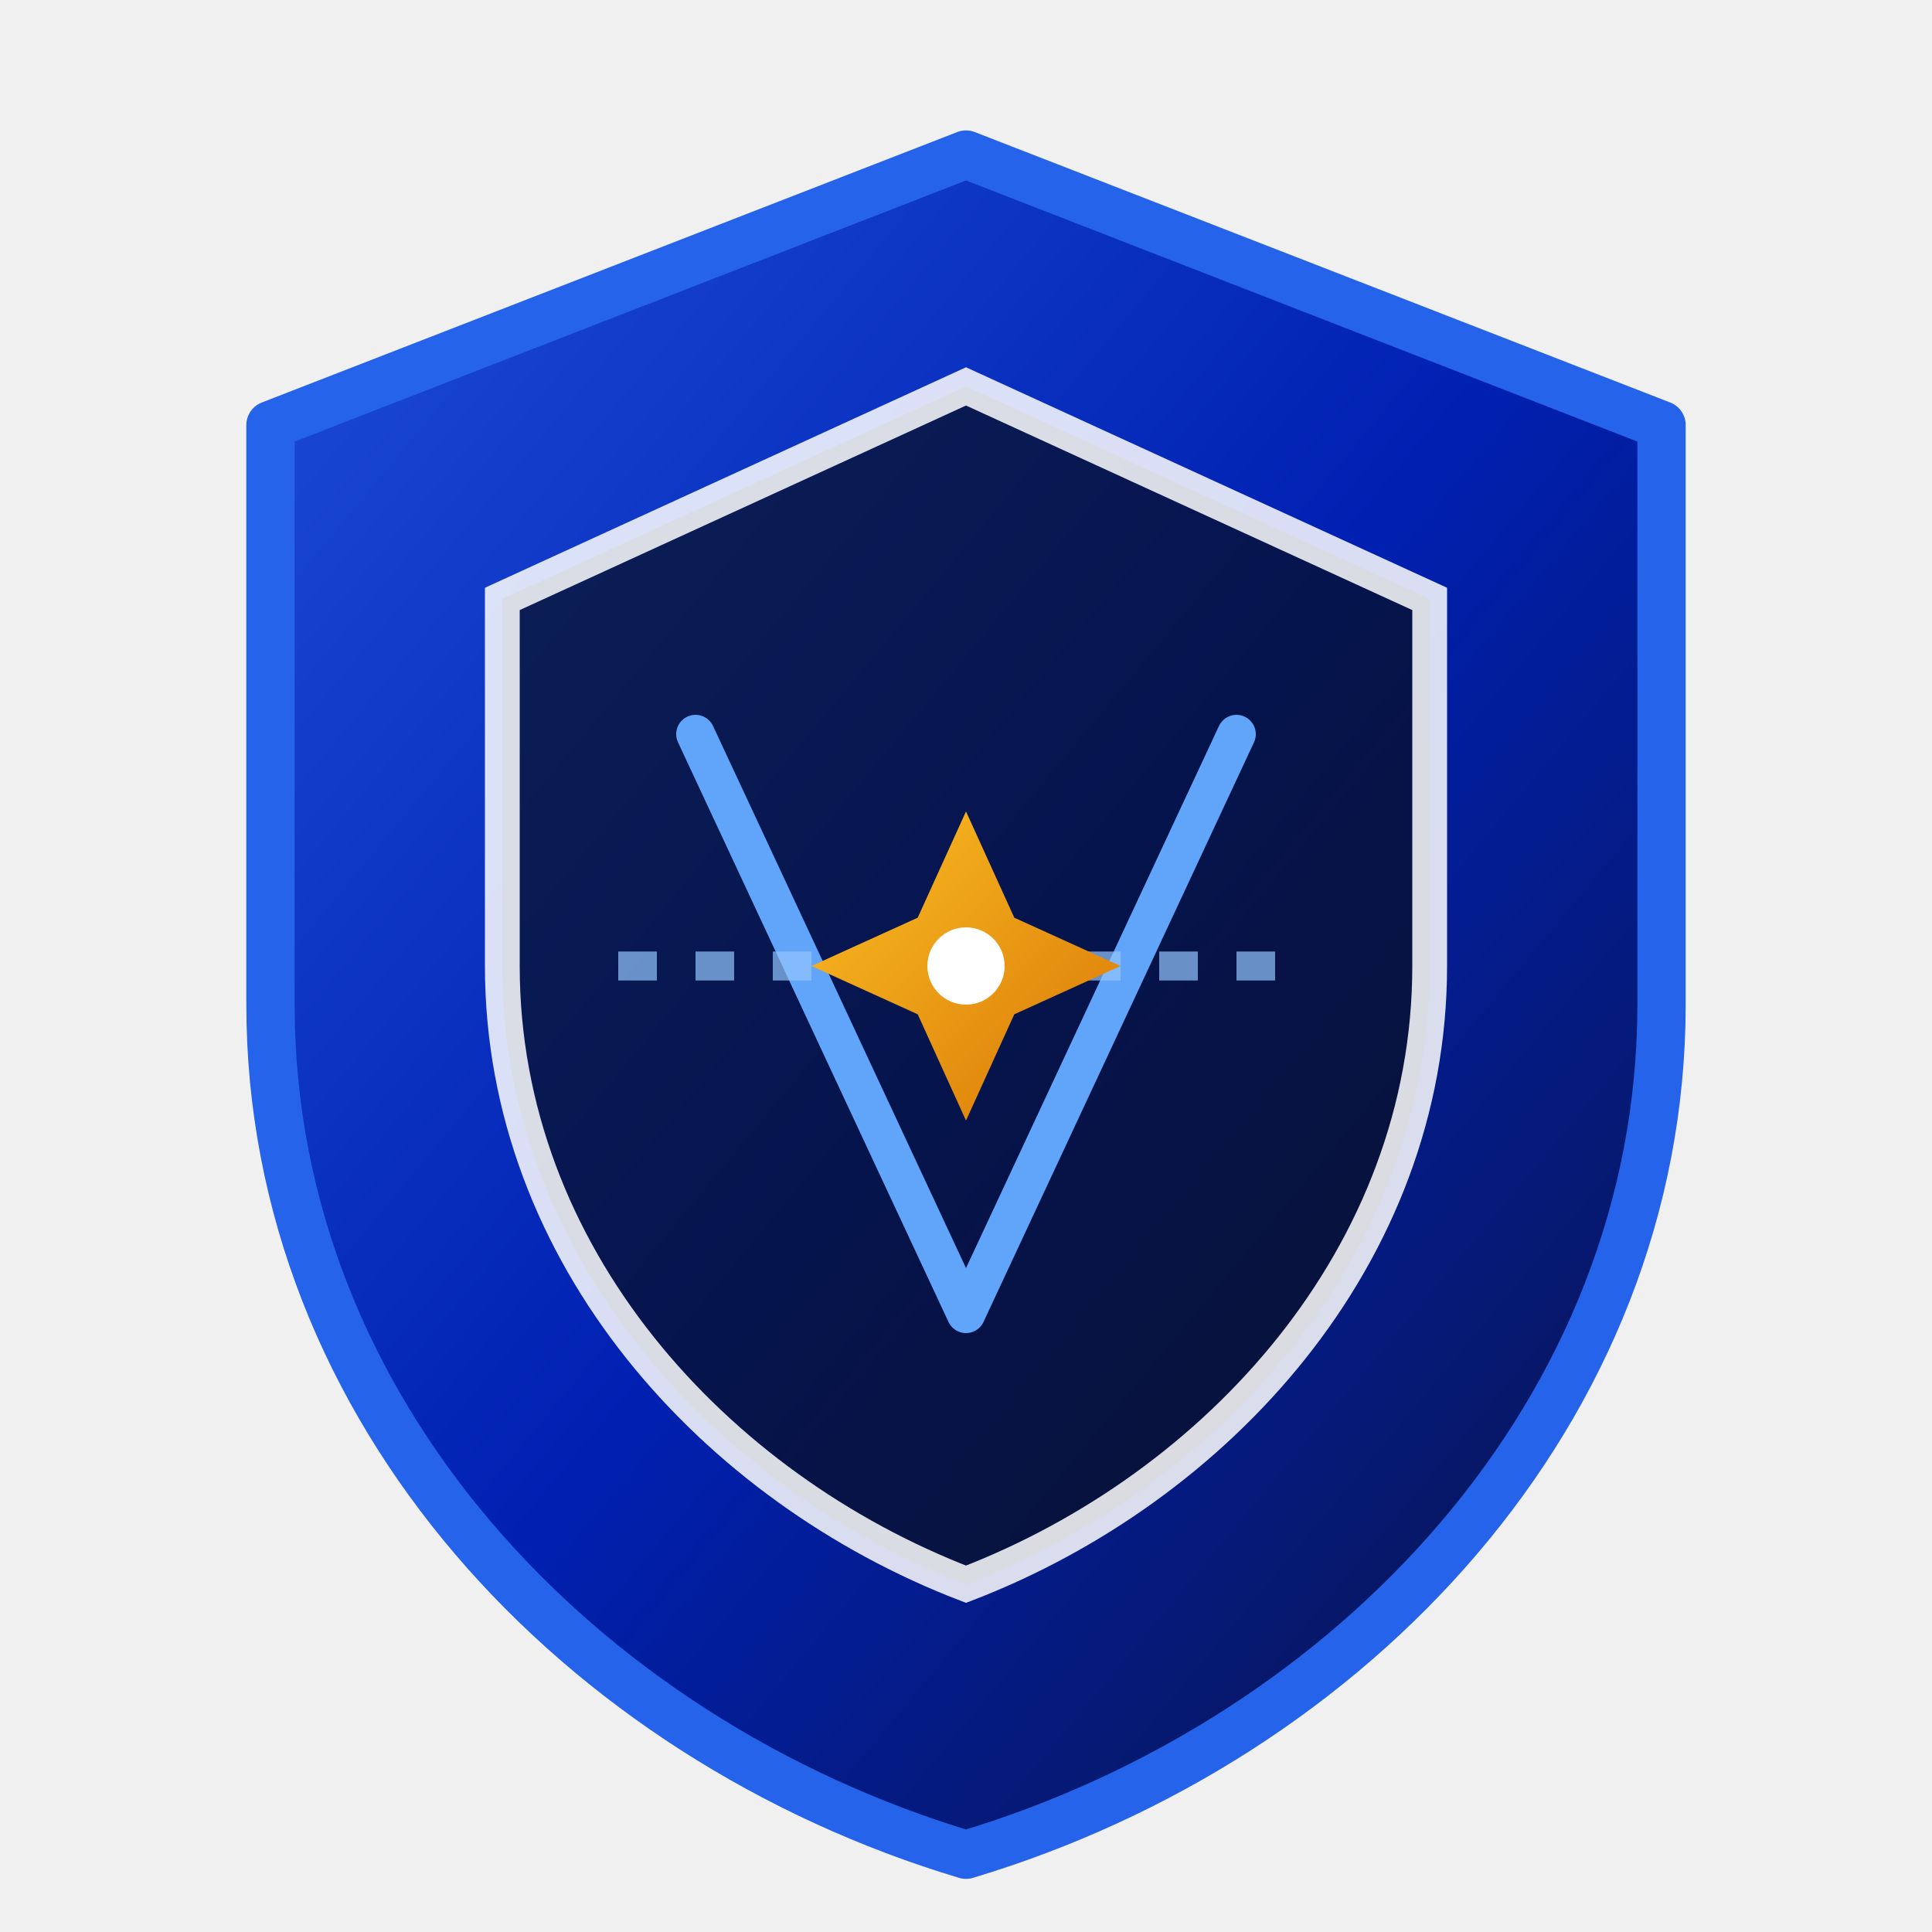
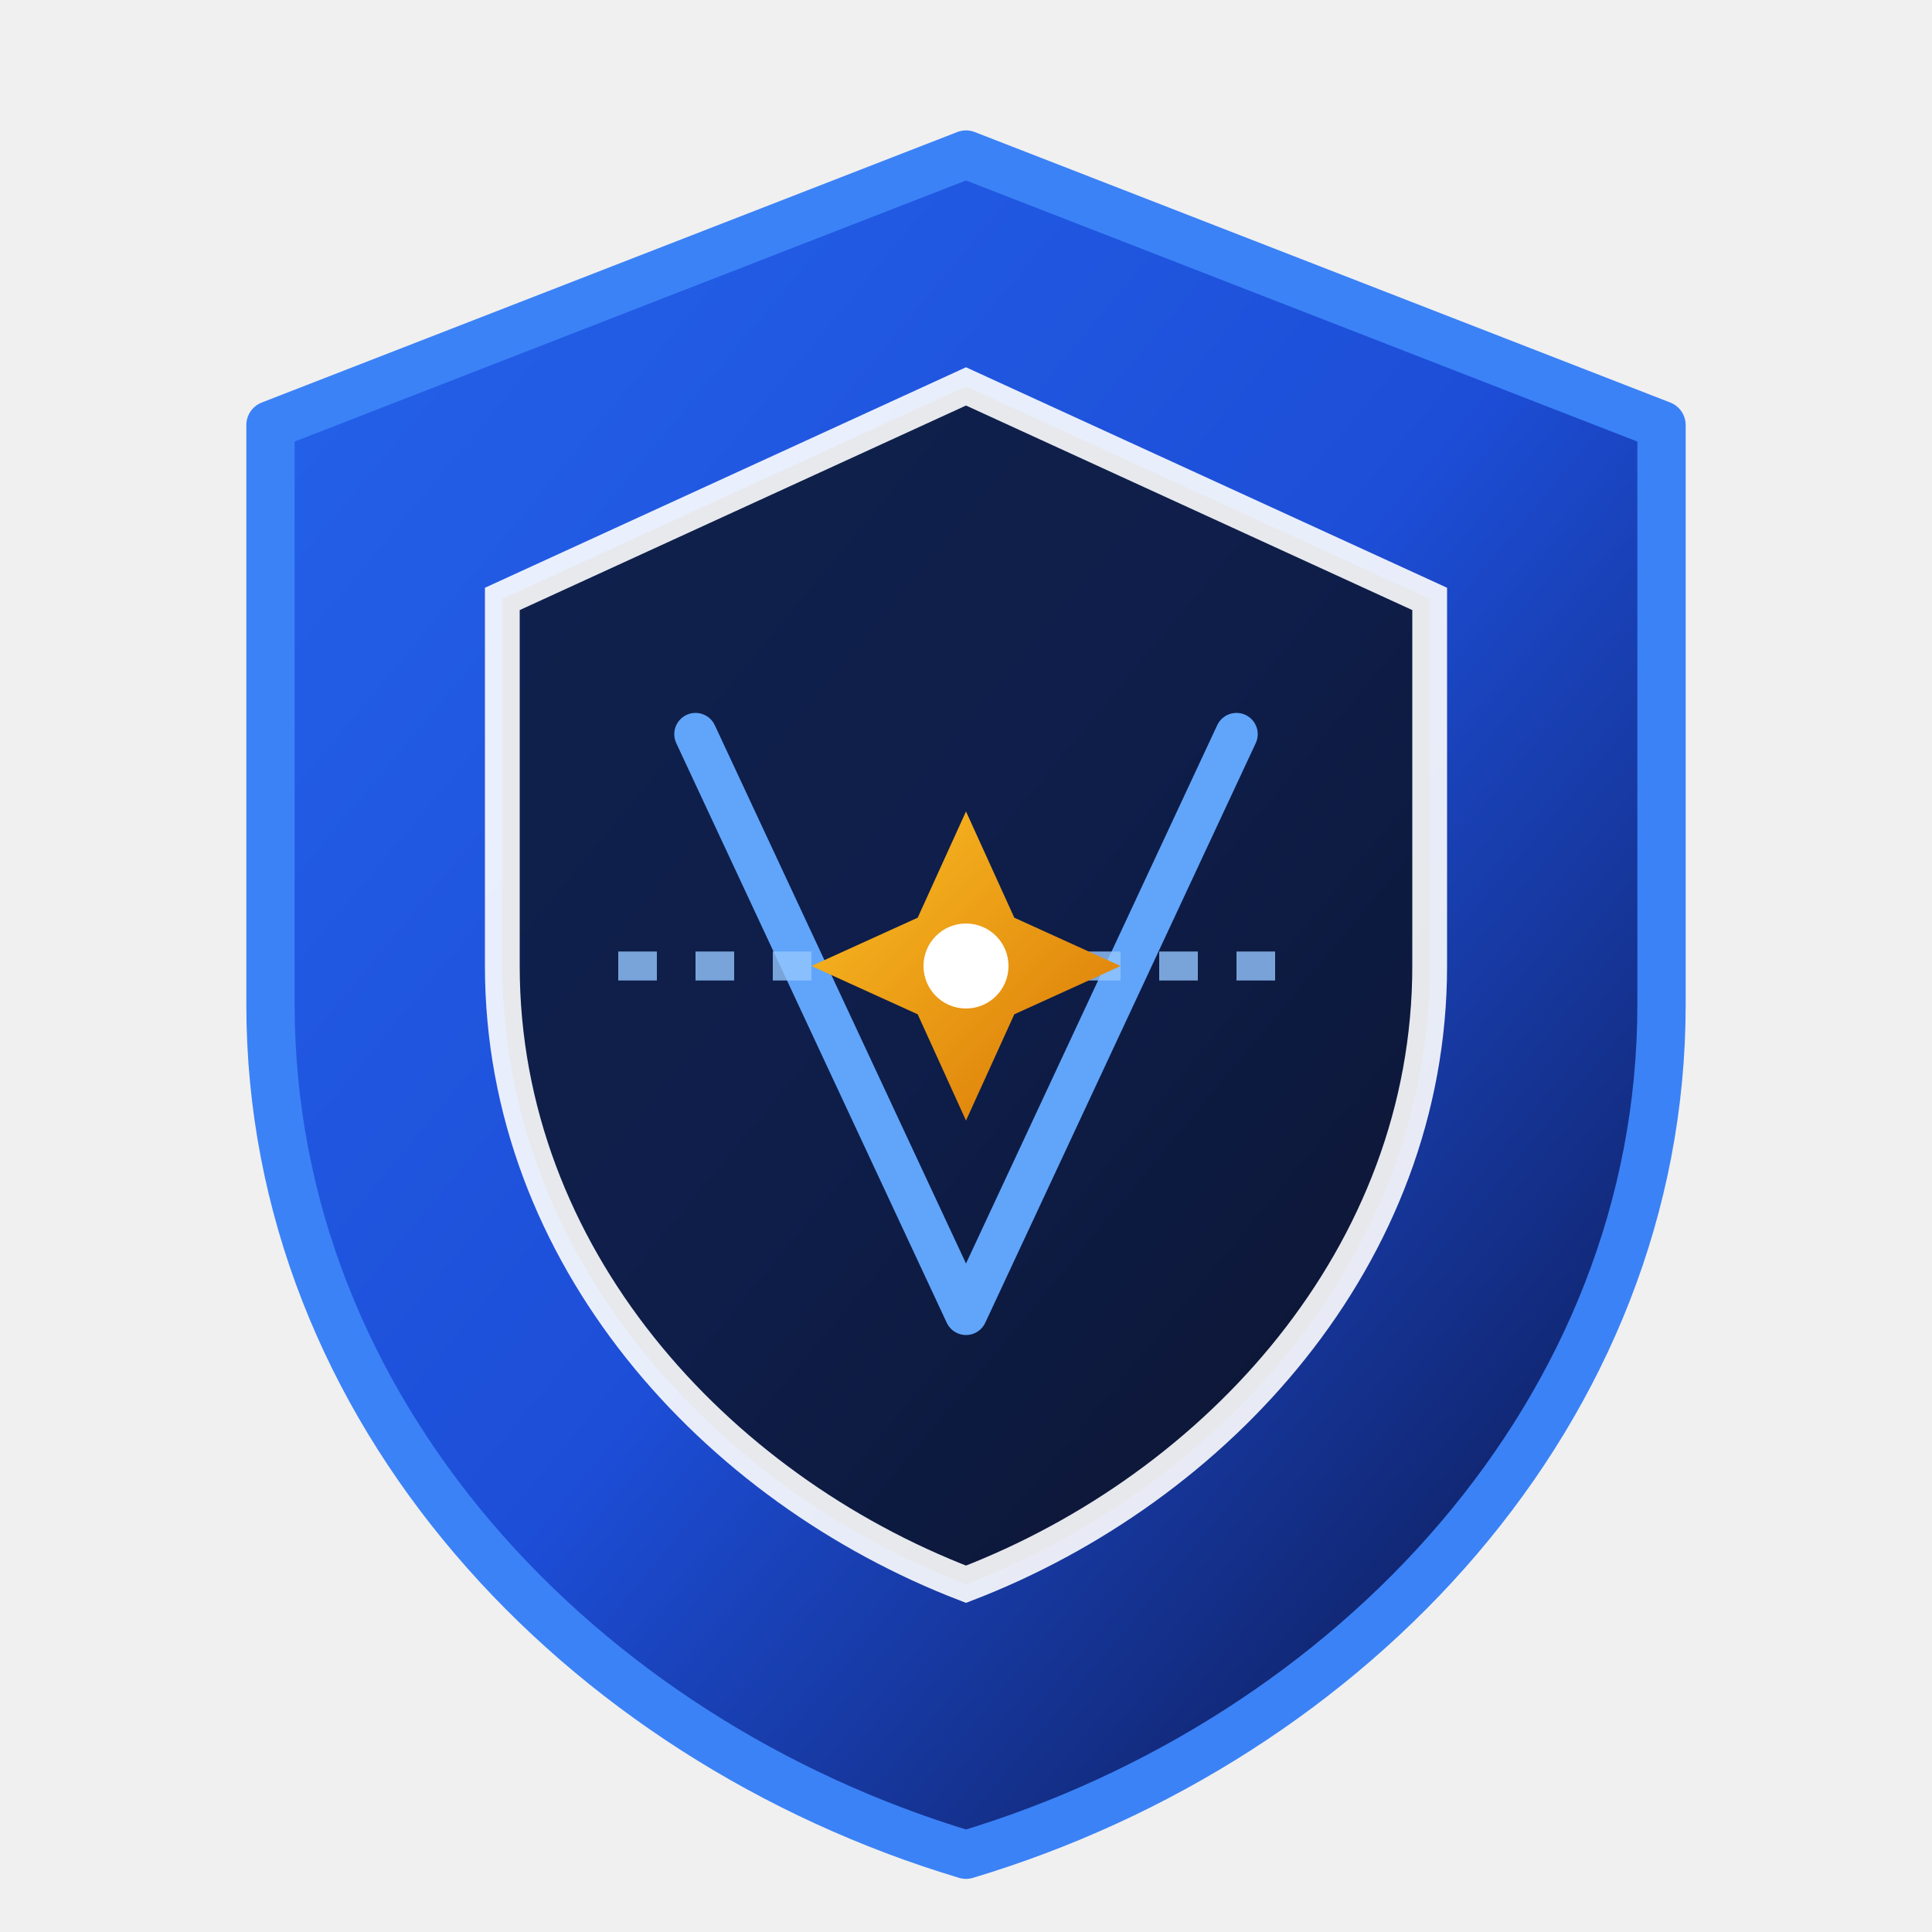
<svg xmlns="http://www.w3.org/2000/svg" viewBox="0 0 100 100" fill="none">
  <defs>
    <linearGradient id="shieldGrad" x1="0%" y1="0%" x2="100%" y2="100%">
-       <stop offset="0%" stop-color="#1D4ED8" />
-       <stop offset="50%" stop-color="#0020B2" />
+       <stop offset="0%" stop-color="#2563EB" />
+       <stop offset="50%" stop-color="#1D4ED8" />
      <stop offset="100%" stop-color="#0B1340" />
    </linearGradient>
    <linearGradient id="amberSpark" x1="0%" y1="0%" x2="100%" y2="100%">
      <stop offset="0%" stop-color="#FBBF24" />
      <stop offset="100%" stop-color="#D97706" />
    </linearGradient>
  </defs>
-   <path d="M50 8L86 22V52C86 73 70 90 50 96C30 90 14 73 14 52V22L50 8Z" fill="url(#shieldGrad)" stroke="#2563EB" stroke-width="2.5" stroke-linejoin="round" />
-   <path d="M50 20L74 31V50C74 65 63 77 50 82C37 77 26 65 26 50V31L50 20Z" fill="#0A0E1A" fill-opacity="0.65" stroke="#FFFFFF" stroke-width="1.8" stroke-opacity="0.85" />
-   <path d="M36 38L50 68L64 38" stroke="#60A5FA" stroke-width="2" stroke-linecap="round" stroke-linejoin="round" />
-   <path d="M32 50H68" stroke="#93C5FD" stroke-width="1.5" stroke-dasharray="2 2" stroke-opacity="0.7" />
+   <path d="M50 8L86 22V52C86 73 70 90 50 96C30 90 14 73 14 52V22L50 8Z" fill="url(#shieldGrad)" stroke="#3B82F6" stroke-width="2.5" stroke-linejoin="round" />
+   <path d="M50 20L74 31V50C74 65 63 77 50 82C37 77 26 65 26 50V31L50 20Z" fill="#0A0E1A" fill-opacity="0.75" stroke="#FFFFFF" stroke-width="1.8" stroke-opacity="0.9" />
+   <path d="M36 38L50 68L64 38" stroke="#60A5FA" stroke-width="2.2" stroke-linecap="round" stroke-linejoin="round" />
+   <path d="M32 50H68" stroke="#93C5FD" stroke-width="1.5" stroke-dasharray="2 2" stroke-opacity="0.8" />
  <path d="M50 42L52.5 47.5L58 50L52.5 52.5L50 58L47.5 52.5L42 50L47.5 47.5L50 42Z" fill="url(#amberSpark)" />
-   <circle cx="50" cy="50" r="2" fill="#FFFFFF" />
+   <circle cx="50" cy="50" r="2.2" fill="#FFFFFF" />
</svg>
